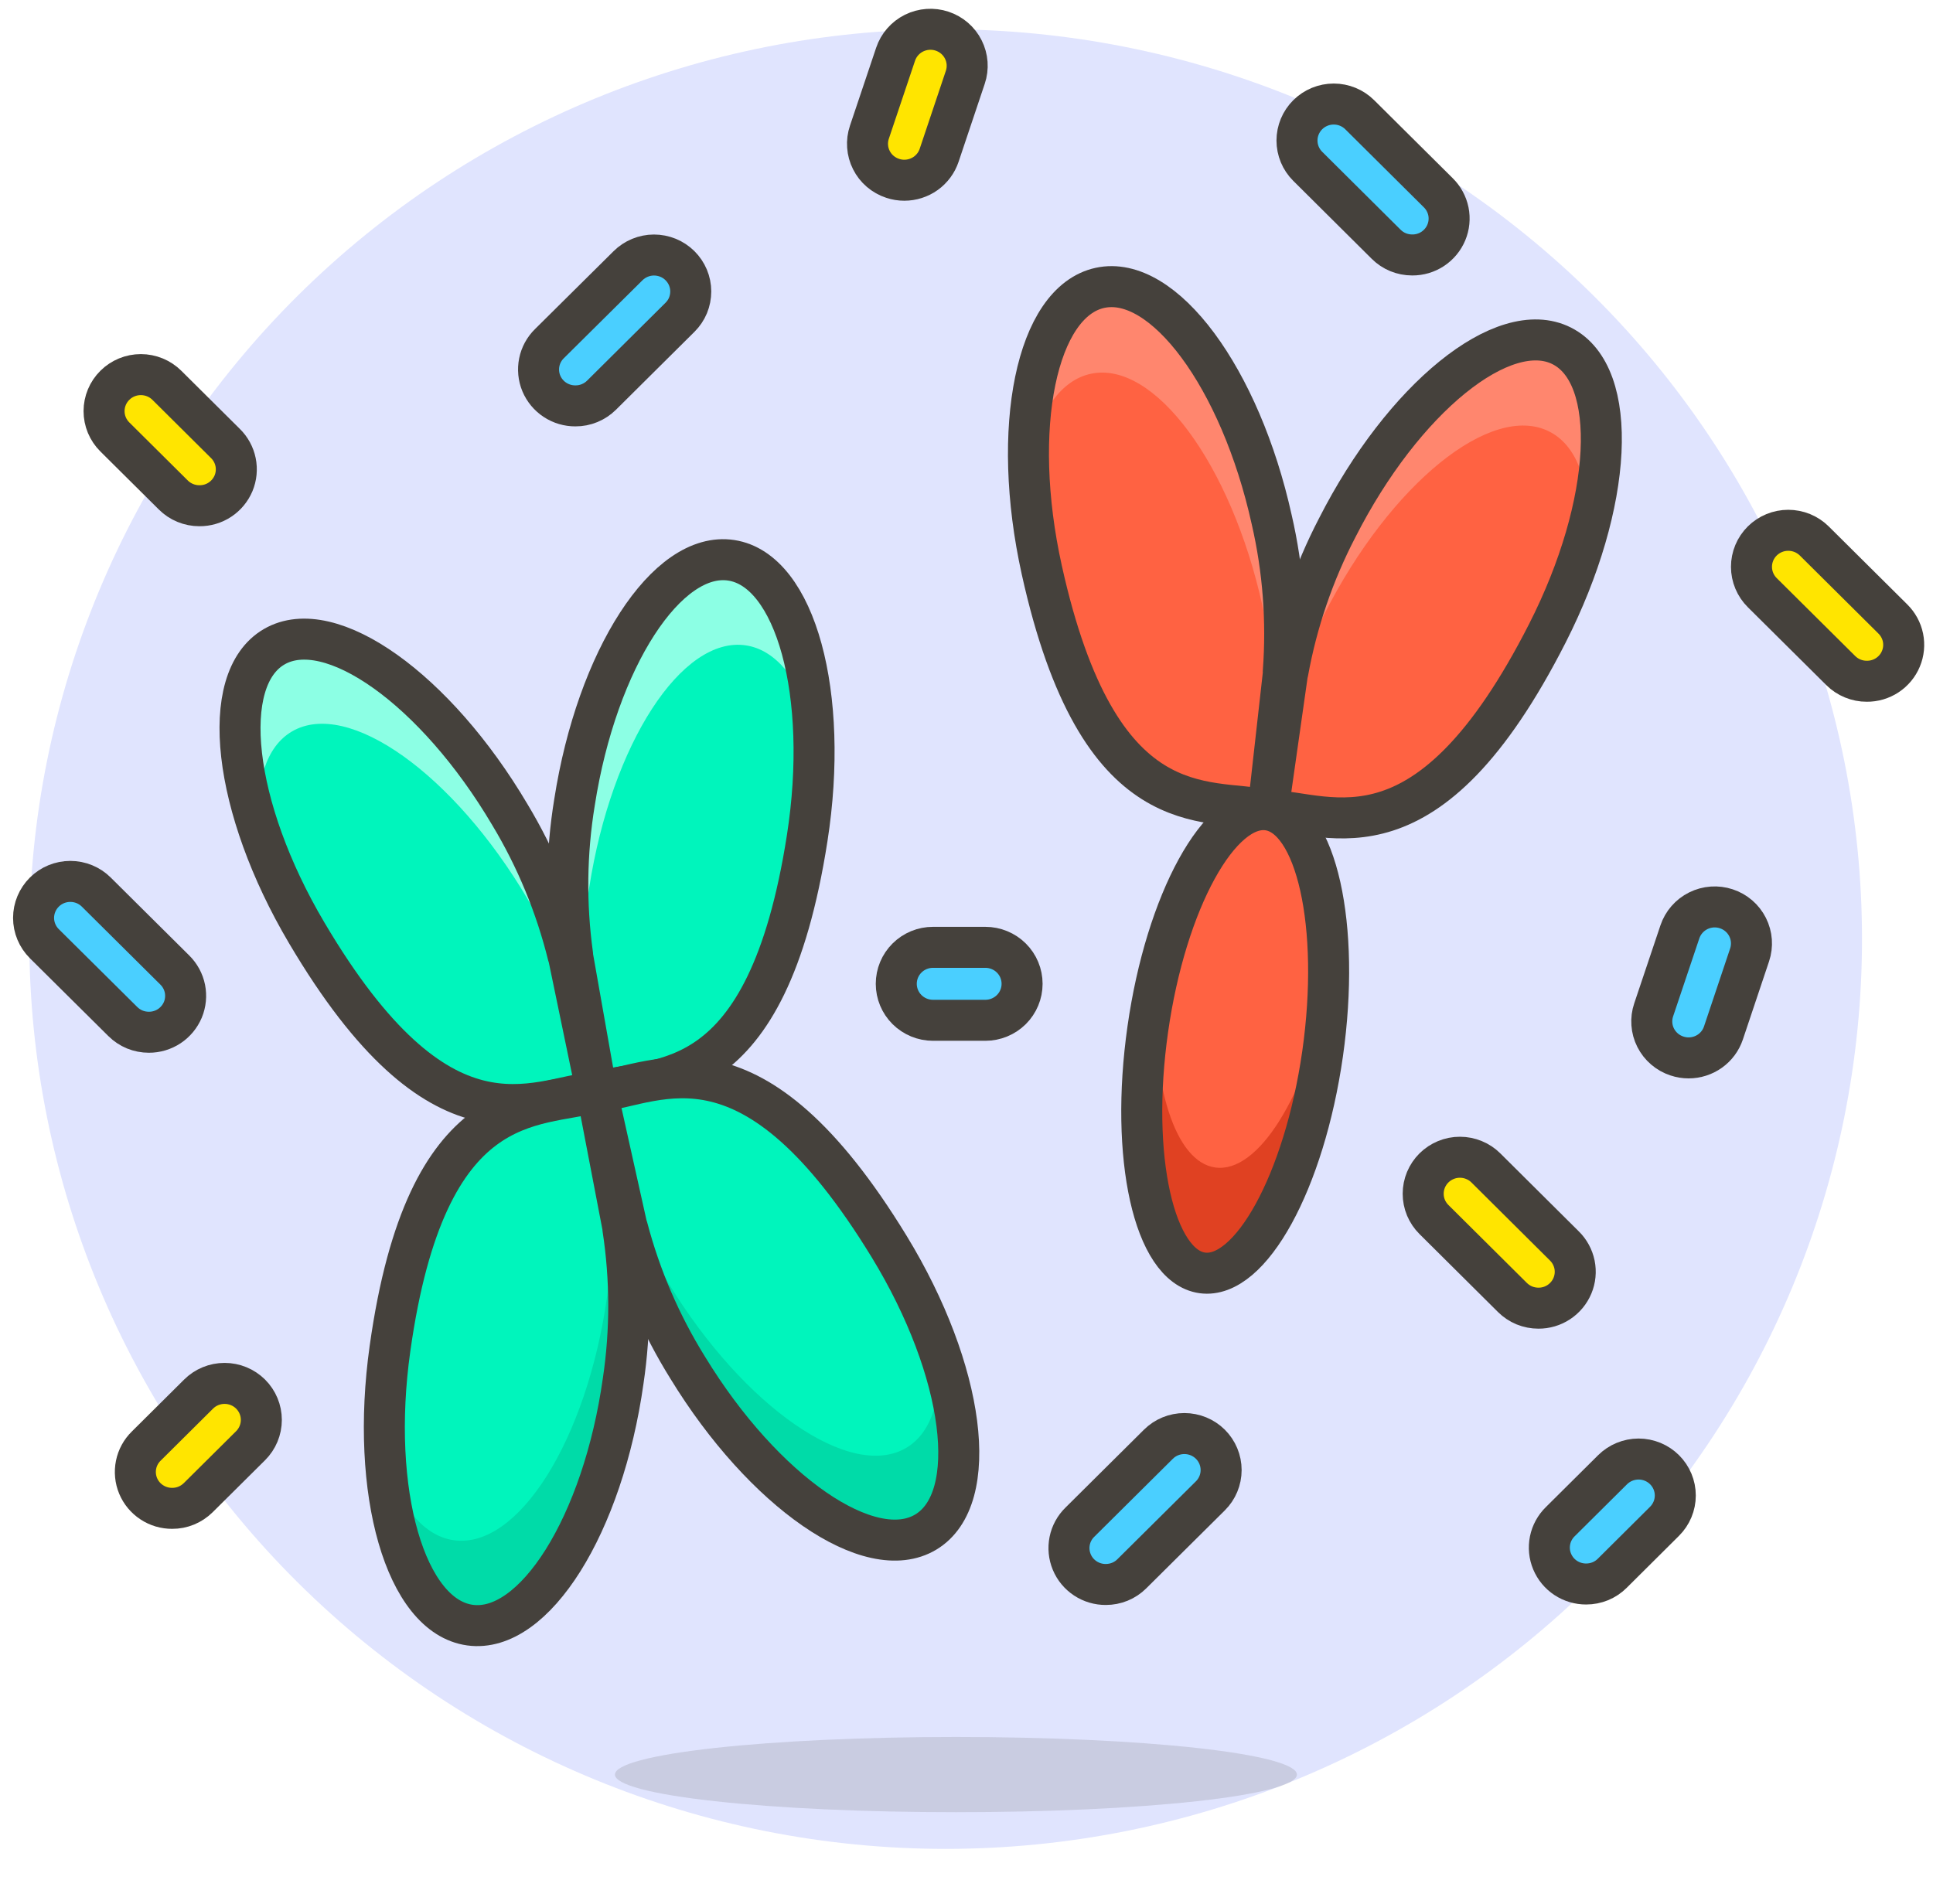
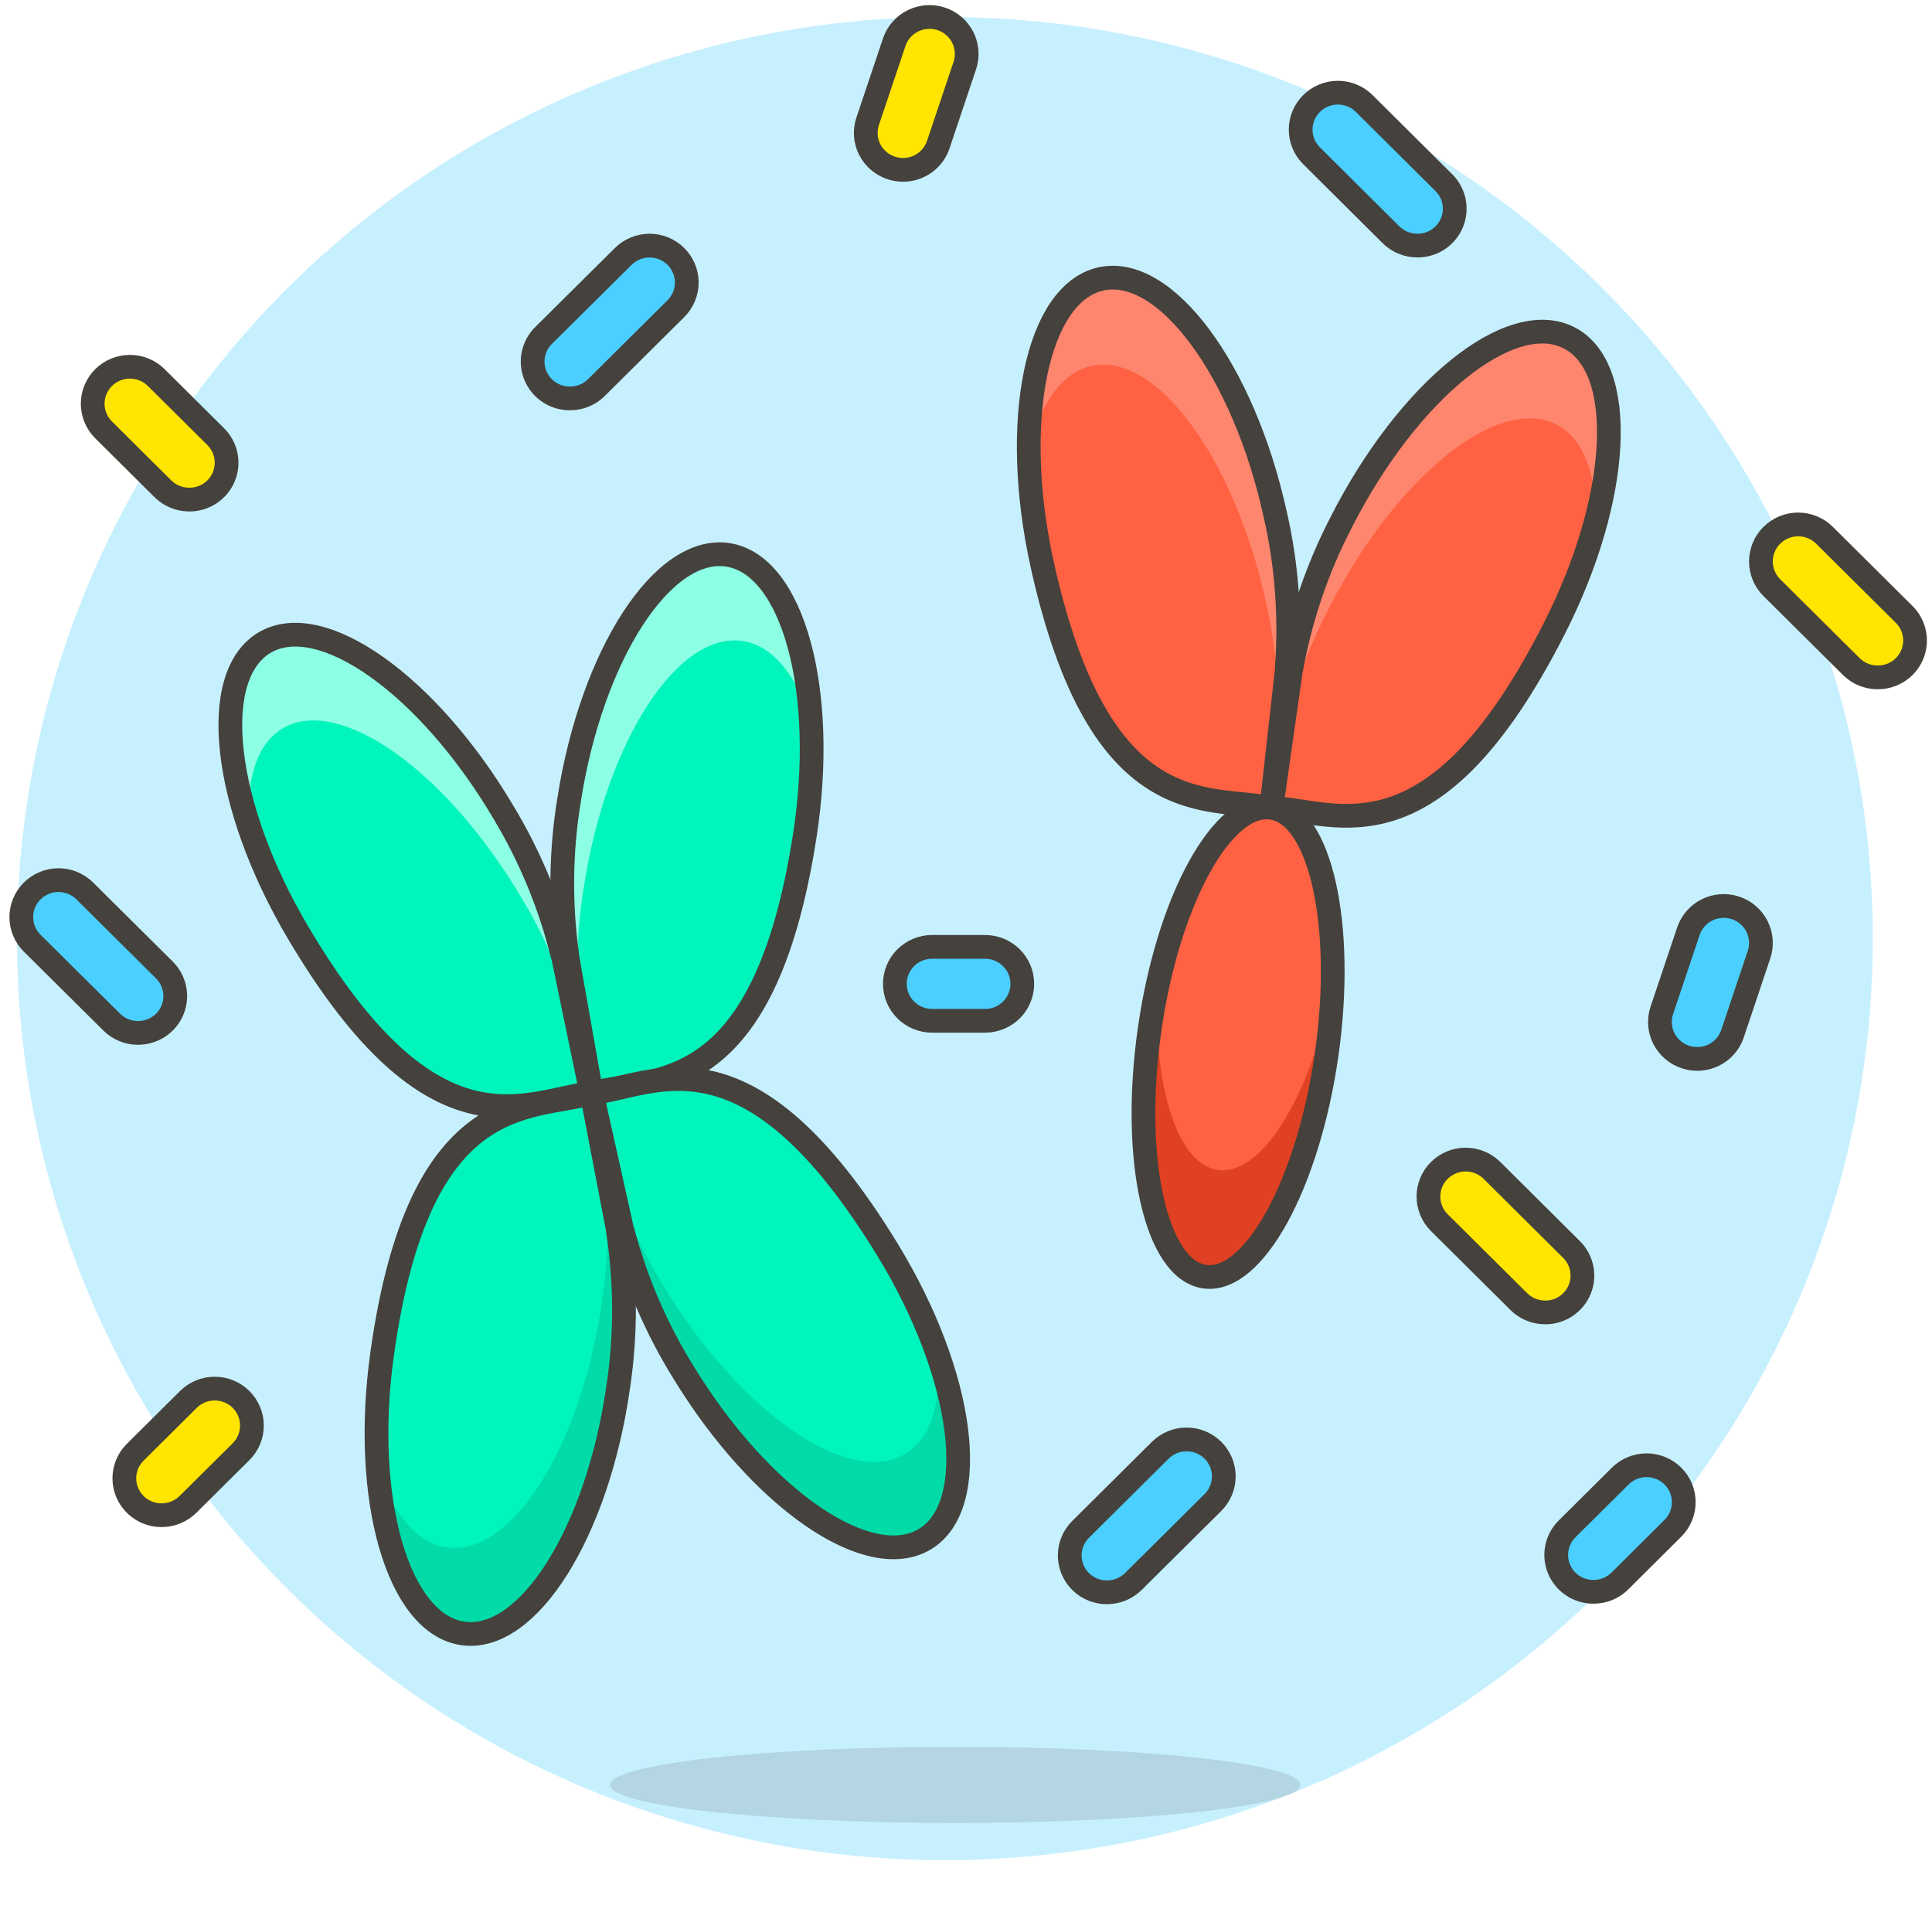
- <svg xmlns="http://www.w3.org/2000/svg" viewBox="0 0 66 65" fill="none">
-   <path d="M1 32.07C1 40.311 4.296 48.214 10.164 54.041C16.032 59.867 23.99 63.141 32.288 63.141C40.586 63.141 48.544 59.867 54.412 54.041C60.28 48.214 63.576 40.311 63.576 32.07C63.576 23.83 60.28 15.927 54.412 10.1C48.544 4.273 40.586 1 32.288 1C23.99 1 16.032 4.273 10.164 10.1C4.296 15.927 1 23.83 1 32.07Z" fill="#E0E4FE" />
-   <path opacity="0.15" d="M20.996 60.603C20.996 60.772 21.297 60.939 21.882 61.095C22.467 61.251 23.325 61.393 24.406 61.512C25.487 61.631 26.771 61.726 28.183 61.791C29.596 61.855 31.11 61.888 32.638 61.888C34.167 61.888 35.681 61.855 37.094 61.791C38.506 61.726 39.79 61.631 40.871 61.512C41.952 61.393 42.809 61.251 43.394 61.095C43.98 60.939 44.281 60.772 44.281 60.603C44.281 60.435 43.98 60.268 43.394 60.112C42.809 59.956 41.952 59.814 40.871 59.695C39.79 59.576 38.506 59.481 37.094 59.417C35.681 59.352 34.167 59.319 32.638 59.319C31.11 59.319 29.596 59.352 28.183 59.417C26.771 59.481 25.487 59.576 24.406 59.695C23.325 59.814 22.467 59.956 21.882 60.112C21.297 60.268 20.996 60.435 20.996 60.603Z" fill="#45413C" />
-   <path d="M30.875 6.155C30.74 6.155 30.606 6.133 30.478 6.09C30.322 6.039 30.177 5.957 30.052 5.85C29.927 5.743 29.825 5.613 29.752 5.466C29.678 5.32 29.634 5.16 29.623 4.997C29.611 4.834 29.632 4.67 29.685 4.514L30.579 1.852C30.684 1.538 30.911 1.279 31.208 1.131C31.506 0.984 31.85 0.959 32.166 1.064C32.482 1.169 32.743 1.393 32.891 1.689C33.04 1.984 33.065 2.327 32.959 2.64L32.066 5.303C31.983 5.551 31.823 5.767 31.61 5.92C31.396 6.073 31.139 6.155 30.875 6.155Z" fill="#FFE500" stroke="#45413C" stroke-width="1.4" stroke-linecap="round" stroke-linejoin="round" />
-   <path d="M6.806 17.271C6.641 17.271 6.478 17.239 6.326 17.176C6.174 17.114 6.035 17.022 5.919 16.906L3.92 14.921C3.804 14.806 3.712 14.668 3.648 14.517C3.585 14.365 3.553 14.203 3.553 14.039C3.553 13.876 3.586 13.713 3.649 13.562C3.712 13.411 3.805 13.274 3.922 13.158C4.157 12.924 4.477 12.793 4.81 12.793C4.975 12.793 5.138 12.826 5.29 12.888C5.443 12.951 5.581 13.043 5.698 13.159L7.696 15.144C7.873 15.317 7.994 15.539 8.044 15.782C8.093 16.024 8.069 16.275 7.974 16.504C7.878 16.732 7.717 16.927 7.509 17.064C7.302 17.201 7.058 17.273 6.809 17.271H6.806Z" fill="#FFE500" stroke="#45413C" stroke-width="1.4" stroke-linecap="round" stroke-linejoin="round" />
-   <path d="M33.644 34.844H31.856C31.523 34.844 31.204 34.712 30.969 34.479C30.734 34.245 30.602 33.928 30.602 33.598C30.602 33.267 30.734 32.95 30.969 32.717C31.204 32.483 31.523 32.352 31.856 32.352H33.644C33.976 32.352 34.295 32.483 34.531 32.717C34.766 32.95 34.898 33.267 34.898 33.598C34.898 33.928 34.766 34.245 34.531 34.479C34.295 34.712 33.976 34.844 33.644 34.844Z" fill="#4ACFFF" stroke="#45413C" stroke-width="1.4" stroke-linecap="round" stroke-linejoin="round" />
-   <path d="M37.758 54.111C37.509 54.113 37.266 54.041 37.058 53.904C36.851 53.768 36.689 53.573 36.594 53.344C36.499 53.116 36.474 52.865 36.523 52.623C36.572 52.38 36.693 52.158 36.87 51.985L39.552 49.322C39.787 49.088 40.106 48.957 40.439 48.957C40.772 48.957 41.091 49.088 41.327 49.322C41.562 49.556 41.694 49.873 41.694 50.203C41.694 50.534 41.562 50.851 41.327 51.084L38.645 53.746C38.529 53.862 38.391 53.954 38.238 54.017C38.086 54.079 37.923 54.111 37.758 54.111Z" fill="#4ACFFF" stroke="#45413C" stroke-width="1.4" stroke-linecap="round" stroke-linejoin="round" />
-   <path d="M52.528 44.675C52.363 44.675 52.2 44.643 52.047 44.581C51.895 44.518 51.757 44.426 51.64 44.31L48.961 41.648C48.844 41.532 48.752 41.395 48.688 41.244C48.625 41.093 48.593 40.931 48.593 40.767C48.593 40.604 48.625 40.442 48.688 40.29C48.751 40.139 48.844 40.002 48.96 39.886C49.077 39.77 49.215 39.679 49.367 39.616C49.519 39.553 49.682 39.521 49.847 39.521C50.012 39.521 50.175 39.553 50.327 39.616C50.48 39.678 50.618 39.77 50.734 39.886L53.412 42.548C53.589 42.721 53.71 42.944 53.76 43.186C53.809 43.428 53.785 43.679 53.689 43.908C53.594 44.136 53.432 44.331 53.225 44.468C53.018 44.605 52.774 44.677 52.525 44.675H52.528Z" fill="#FFE500" stroke="#45413C" stroke-width="1.4" stroke-linecap="round" stroke-linejoin="round" />
-   <path d="M48.216 8.707C48.051 8.707 47.888 8.675 47.736 8.613C47.583 8.55 47.445 8.458 47.329 8.342L44.651 5.68C44.416 5.447 44.284 5.13 44.284 4.799C44.284 4.469 44.416 4.152 44.651 3.918C44.887 3.684 45.206 3.553 45.539 3.553C45.871 3.553 46.191 3.684 46.426 3.918L49.106 6.58C49.283 6.753 49.404 6.976 49.454 7.218C49.503 7.46 49.478 7.712 49.383 7.94C49.288 8.168 49.126 8.363 48.919 8.5C48.712 8.637 48.468 8.709 48.219 8.707H48.216Z" fill="#4ACFFF" stroke="#45413C" stroke-width="1.4" stroke-linecap="round" stroke-linejoin="round" />
-   <path d="M63.737 23.265C63.573 23.266 63.41 23.233 63.258 23.171C63.106 23.109 62.968 23.017 62.852 22.902L60.171 20.24C60.054 20.124 59.962 19.987 59.898 19.835C59.835 19.684 59.802 19.522 59.802 19.358C59.802 19.195 59.834 19.032 59.897 18.881C59.96 18.729 60.053 18.592 60.169 18.476C60.286 18.36 60.424 18.268 60.577 18.205C60.729 18.142 60.892 18.11 61.057 18.11C61.222 18.11 61.386 18.142 61.538 18.204C61.691 18.267 61.829 18.359 61.946 18.474L64.626 21.136C64.803 21.31 64.925 21.532 64.975 21.775C65.024 22.018 65 22.27 64.904 22.498C64.809 22.727 64.647 22.922 64.439 23.059C64.231 23.196 63.986 23.268 63.737 23.265Z" fill="#FFE500" stroke="#45413C" stroke-width="1.4" stroke-linecap="round" stroke-linejoin="round" />
-   <path d="M5.082 35.252C4.917 35.252 4.754 35.22 4.601 35.158C4.449 35.095 4.311 35.003 4.194 34.887L1.514 32.228C1.279 31.994 1.146 31.677 1.146 31.347C1.146 31.017 1.279 30.7 1.514 30.466C1.749 30.232 2.068 30.101 2.401 30.101C2.734 30.101 3.053 30.232 3.288 30.466L5.969 33.128C6.145 33.302 6.265 33.524 6.314 33.765C6.362 34.007 6.338 34.258 6.243 34.486C6.147 34.713 5.986 34.908 5.78 35.044C5.573 35.181 5.33 35.253 5.082 35.252Z" fill="#4ACFFF" stroke="#45413C" stroke-width="1.4" stroke-linecap="round" stroke-linejoin="round" />
-   <path d="M57.655 36.128C57.52 36.128 57.385 36.106 57.257 36.063C57.101 36.012 56.956 35.931 56.831 35.823C56.706 35.716 56.604 35.586 56.53 35.439C56.456 35.293 56.412 35.133 56.401 34.97C56.389 34.807 56.41 34.642 56.463 34.487L57.357 31.825C57.462 31.512 57.688 31.252 57.985 31.104C58.283 30.956 58.627 30.931 58.943 31.036C59.259 31.14 59.52 31.364 59.669 31.66C59.819 31.956 59.843 32.298 59.738 32.611L58.845 35.276C58.762 35.524 58.603 35.74 58.389 35.893C58.175 36.046 57.918 36.128 57.655 36.128Z" fill="#4ACFFF" stroke="#45413C" stroke-width="1.4" stroke-linecap="round" stroke-linejoin="round" />
-   <path d="M54.159 54.095C53.91 54.096 53.667 54.024 53.46 53.888C53.252 53.751 53.091 53.556 52.996 53.328C52.9 53.1 52.876 52.848 52.925 52.606C52.974 52.364 53.095 52.142 53.272 51.968L55.059 50.193C55.295 49.959 55.614 49.828 55.946 49.827C56.279 49.827 56.598 49.958 56.833 50.191C57.069 50.425 57.201 50.742 57.201 51.072C57.201 51.402 57.069 51.719 56.834 51.953L55.047 53.73C54.931 53.846 54.792 53.938 54.64 54.001C54.487 54.063 54.324 54.095 54.159 54.095Z" fill="#4ACFFF" stroke="#45413C" stroke-width="1.4" stroke-linecap="round" stroke-linejoin="round" />
-   <path d="M5.881 51.511C5.632 51.513 5.388 51.441 5.181 51.304C4.973 51.168 4.812 50.973 4.716 50.744C4.621 50.516 4.597 50.264 4.646 50.022C4.695 49.78 4.816 49.558 4.994 49.384L6.781 47.609C7.016 47.375 7.336 47.244 7.668 47.244C8.001 47.244 8.32 47.375 8.556 47.609C8.791 47.843 8.923 48.16 8.923 48.49C8.923 48.821 8.791 49.138 8.556 49.372L6.768 51.147C6.651 51.262 6.513 51.354 6.361 51.417C6.209 51.48 6.045 51.512 5.881 51.511Z" fill="#FFE500" stroke="#45413C" stroke-width="1.4" stroke-linecap="round" stroke-linejoin="round" />
-   <path d="M19.649 13.861C19.4 13.863 19.156 13.791 18.948 13.654C18.741 13.518 18.579 13.323 18.483 13.094C18.388 12.866 18.364 12.614 18.413 12.372C18.462 12.13 18.584 11.907 18.761 11.734L21.442 9.076C21.558 8.96 21.697 8.868 21.849 8.805C22.001 8.742 22.164 8.709 22.328 8.709C22.493 8.709 22.656 8.741 22.809 8.803C22.961 8.865 23.099 8.957 23.216 9.072C23.333 9.188 23.425 9.325 23.489 9.476C23.552 9.627 23.585 9.789 23.585 9.953C23.585 10.116 23.553 10.278 23.491 10.43C23.428 10.581 23.336 10.718 23.219 10.834L20.539 13.496C20.422 13.612 20.283 13.704 20.13 13.767C19.978 13.83 19.814 13.862 19.649 13.861Z" fill="#4ACFFF" stroke="#45413C" stroke-width="1.4" stroke-linecap="round" stroke-linejoin="round" />
-   <path d="M43.965 22.957H43.972C44.283 21.239 44.851 19.577 45.657 18.025C47.908 13.598 51.34 10.815 53.322 11.811C55.304 12.808 55.084 17.2 52.833 21.627C48.744 29.664 45.472 27.774 43.296 27.661L43.965 22.957Z" fill="#FF6242" />
-   <path d="M43.556 25.828C43.869 24.129 44.432 22.485 45.229 20.949C47.481 16.521 50.912 13.739 52.894 14.735C53.815 15.197 54.255 16.399 54.241 17.992C55.035 15.008 54.748 12.528 53.322 11.813C51.34 10.819 47.909 13.599 45.656 18.027C44.85 19.578 44.283 21.241 43.972 22.959H43.964L43.548 25.882" fill="#FF866E" />
-   <path d="M43.965 22.957H43.972C44.283 21.239 44.851 19.577 45.657 18.025C47.908 13.598 51.34 10.815 53.322 11.811C55.304 12.808 55.084 17.2 52.833 21.627C48.744 29.664 45.472 27.774 43.296 27.661L43.965 22.957Z" stroke="#45413C" stroke-width="1.4" stroke-linecap="round" stroke-linejoin="round" />
-   <path d="M43.825 22.939H43.816C43.946 21.198 43.813 19.448 43.421 17.747C42.35 12.902 39.723 9.357 37.555 9.831C35.387 10.305 34.498 14.615 35.57 19.463C37.516 28.258 41.159 27.236 43.295 27.664L43.825 22.939Z" fill="#FF6242" />
-   <path d="M43.501 25.82C43.624 24.097 43.49 22.366 43.103 20.682C42.032 15.837 39.405 12.293 37.237 12.767C36.229 12.986 35.502 14.042 35.116 15.589C35.095 12.502 35.993 10.172 37.554 9.831C39.723 9.358 42.349 12.901 43.421 17.746C43.813 19.447 43.946 21.198 43.816 22.938H43.825L43.495 25.873" fill="#FF866E" />
-   <path d="M43.825 22.939H43.816C43.946 21.198 43.813 19.448 43.421 17.747C42.35 12.902 39.723 9.357 37.555 9.831C35.387 10.305 34.498 14.615 35.57 19.463C37.516 28.258 41.159 27.236 43.295 27.664L43.825 22.939Z" stroke="#45413C" stroke-width="1.4" stroke-linecap="round" stroke-linejoin="round" />
-   <path d="M45.159 35.984C44.534 40.349 42.698 43.701 41.049 43.47C39.4 43.238 38.568 39.512 39.19 35.146C39.811 30.78 41.65 27.43 43.299 27.661C44.948 27.893 45.78 31.619 45.159 35.984Z" fill="#FF6242" />
-   <path d="M39.441 33.725C39.325 37.089 40.127 39.68 41.493 39.871C42.961 40.078 44.579 37.44 45.355 33.776C45.329 34.515 45.264 35.252 45.159 35.984C44.534 40.349 42.698 43.701 41.049 43.47C39.4 43.238 38.568 39.512 39.19 35.146C39.258 34.659 39.343 34.184 39.441 33.725Z" fill="#E04122" />
-   <path d="M45.159 35.984C44.534 40.349 42.698 43.701 41.049 43.47C39.4 43.238 38.568 39.512 39.19 35.146C39.811 30.78 41.65 27.43 43.299 27.661C44.948 27.893 45.78 31.619 45.159 35.984Z" stroke="#45413C" stroke-width="1.4" stroke-linecap="round" stroke-linejoin="round" />
-   <path d="M19.543 32.604H19.551C19.312 30.875 19.334 29.121 19.616 27.399C20.38 22.498 22.777 18.797 24.97 19.135C27.164 19.472 28.325 23.718 27.561 28.62C26.175 37.517 22.477 36.725 20.37 37.286L19.543 32.604Z" fill="#00F5BC" />
-   <path d="M20.048 35.459C19.816 33.747 19.84 32.011 20.119 30.306C20.883 25.405 23.28 21.704 25.473 22.041C26.49 22.196 27.286 23.206 27.769 24.725C27.594 21.643 26.55 19.373 24.97 19.132C22.78 18.795 20.38 22.496 19.616 27.397C19.334 29.119 19.312 30.873 19.551 32.601H19.543L20.057 35.51" fill="#8CFFE4" />
-   <path d="M19.543 32.604H19.551C19.312 30.875 19.334 29.121 19.616 27.399C20.38 22.498 22.777 18.797 24.97 19.135C27.164 19.472 28.325 23.718 27.561 28.62C26.175 37.517 22.477 36.725 20.37 37.286L19.543 32.604Z" stroke="#45413C" stroke-width="1.4" stroke-linecap="round" stroke-linejoin="round" />
-   <path d="M19.404 32.63H19.397C18.978 30.935 18.306 29.312 17.404 27.814C14.877 23.537 11.276 20.973 9.361 22.089C7.446 23.204 7.944 27.577 10.469 31.855C15.059 39.622 18.204 37.531 20.369 37.282L19.404 32.63Z" fill="#00F5BC" />
-   <path d="M19.994 35.469C19.574 33.793 18.907 32.187 18.015 30.704C15.488 26.426 11.887 23.863 9.972 24.978C9.082 25.497 8.72 26.724 8.833 28.314C7.853 25.384 7.981 22.892 9.36 22.089C11.274 20.973 14.876 23.537 17.404 27.814C18.305 29.312 18.977 30.935 19.396 32.63H19.404L20.004 35.523" fill="#8CFFE4" />
-   <path d="M19.404 32.629H19.396C18.977 30.934 18.306 29.311 17.404 27.813C14.876 23.536 11.274 20.972 9.36 22.088C7.446 23.203 7.942 27.576 10.47 31.854C15.058 39.622 18.205 37.53 20.369 37.281L19.404 32.629Z" stroke="#45413C" stroke-width="1.4" stroke-linecap="round" stroke-linejoin="round" />
-   <path d="M21.274 41.953H21.267C21.531 43.677 21.535 45.431 21.278 47.157C20.587 52.069 18.244 55.805 16.045 55.499C13.847 55.194 12.625 50.965 13.316 46.053C14.567 37.135 18.282 37.874 20.378 37.283L21.274 41.953Z" fill="#00F5BC" />
-   <path d="M20.728 39.104C20.984 40.813 20.985 42.549 20.732 44.258C20.041 49.17 17.698 52.905 15.499 52.601C14.478 52.459 13.671 51.463 13.165 49.95C13.386 53.029 14.462 55.283 16.045 55.503C18.244 55.809 20.587 52.073 21.277 47.161C21.535 45.435 21.531 43.681 21.267 41.957H21.274L20.716 39.052" fill="#00DBA8" />
-   <path d="M21.274 41.953H21.267C21.531 43.677 21.535 45.431 21.278 47.157C20.587 52.069 18.244 55.805 16.045 55.499C13.847 55.194 12.625 50.965 13.316 46.053C14.567 37.135 18.282 37.874 20.378 37.283L21.274 41.953Z" stroke="#45413C" stroke-width="1.4" stroke-linecap="round" stroke-linejoin="round" />
-   <path d="M21.413 41.925H21.421C21.865 43.614 22.56 45.227 23.484 46.712C26.075 50.952 29.713 53.464 31.611 52.32C33.51 51.177 32.948 46.812 30.36 42.572C25.657 34.873 22.542 37.009 20.381 37.29L21.413 41.925Z" fill="#00F5BC" />
-   <path d="M20.782 39.094C21.226 40.764 21.915 42.36 22.828 43.829C25.418 48.071 29.057 50.581 30.955 49.438C31.837 48.907 32.182 47.674 32.044 46.087C33.067 49.002 32.976 51.495 31.609 52.319C29.711 53.462 26.073 50.951 23.482 46.71C22.559 45.225 21.864 43.612 21.42 41.923H21.413L20.77 39.04" fill="#00DBA8" />
-   <path d="M21.413 41.925H21.421C21.865 43.614 22.56 45.227 23.484 46.712C26.075 50.952 29.713 53.464 31.611 52.32C33.51 51.177 32.948 46.812 30.36 42.572C25.657 34.873 22.542 37.009 20.381 37.29L21.413 41.925Z" stroke="#45413C" stroke-width="1.4" stroke-linecap="round" stroke-linejoin="round" />
+ <svg xmlns="http://www.w3.org/2000/svg" fill="none" viewBox="0 0 114 113">
+   <defs />
+   <path fill="#C7F0FF" d="M1 55.373C1 69.794 6.769 83.624 17.037 93.821c10.268 10.197 24.195 15.926 38.717 15.926 14.522 0 28.449-5.729 38.717-15.926 10.268-10.197 16.037-24.027 16.037-38.448 0-14.421-5.769-28.251-16.037-38.448C84.203 6.729 70.276 1 55.754 1c-14.522 0-28.449 5.729-38.717 15.926C6.769 27.122 1 40.953 1 55.373z" />
+   <path fill="#45413C" d="M35.993 105.306c0 .295.527.588 1.551.861 1.024.272 2.525.52 4.417.729 1.892.209 4.138.374 6.61.487 2.472.113 5.121.172 7.797.172 2.676 0 5.325-.059 7.797-.172 2.472-.113 4.718-.278 6.61-.487 1.892-.209 3.393-.457 4.417-.729 1.024-.273 1.551-.566 1.551-.861 0-.295-.527-.587-1.551-.86-1.024-.273-2.525-.521-4.417-.73-1.892-.208-4.138-.374-6.61-.487-2.472-.113-5.121-.171-7.797-.171-2.675 0-5.325.058-7.797.171-2.472.113-4.718.279-6.61.487-1.892.209-3.393.457-4.417.73-1.024.273-1.551.565-1.551.86z" opacity=".15" />
+   <path fill="#FFE500" stroke="#45413C" stroke-linecap="round" stroke-linejoin="round" stroke-width="1.4" d="M53.282 10.021c-.236 0-.471-.038-.695-.113-.274-.09-.527-.233-.745-.42-.218-.188-.397-.416-.526-.672-.129-.256-.206-.535-.226-.821-.02-.286.017-.573.109-.844l1.565-4.66c.184-.549.58-1.002 1.101-1.26.521-.258 1.124-.301 1.676-.118.552.183 1.009.576 1.269 1.094.26.517.303 1.116.119 1.665L55.365 8.53c-.145.435-.424.813-.798 1.081-.374.268-.824.411-1.285.411zM11.161 29.474c-.288 0-.574-.056-.84-.166-.266-.11-.508-.271-.712-.473l-3.497-3.473c-.204-.203-.366-.444-.476-.708-.11-.265-.167-.549-.167-.835 0-.287.057-.57.168-.835.111-.265.273-.505.477-.708.412-.409.972-.638 1.554-.638.289 0.0.574.057.841.167.267.11.509.271.713.474l3.497 3.473c.31.304.522.693.608 1.117.086.424.044.864-.123 1.264-.167.4-.45.741-.812.98-.363.239-.79.365-1.225.363h-.005z" />
+   <path fill="#4ACFFF" stroke="#45413C" stroke-linecap="round" stroke-linejoin="round" stroke-width="1.4" d="M58.126 60.227h-3.128c-.582 0-1.141-.23-1.553-.639-.412-.409-.643-.963-.643-1.542s.231-1.133.643-1.542c.412-.409.97-.639 1.553-.639h3.128c.582 0 1.141.23 1.553.639.412.409.643.964.643 1.542s-.231 1.133-.643 1.542c-.412.409-.97.639-1.553.639zM65.326 93.945c-.435.003-.862-.123-1.225-.362-.363-.239-.646-.58-.813-.98-.167-.4-.21-.839-.124-1.263.086-.424.298-.813.607-1.117l4.692-4.66c.412-.409.97-.639 1.553-.639.583 0 1.141.23 1.553.639.412.409.643.964.643 1.542s-.231 1.133-.643 1.542l-4.692 4.658c-.204.203-.446.363-.712.473-.266.11-.552.166-.84.166z" />
+   <path fill="#FFE500" stroke="#45413C" stroke-linecap="round" stroke-linejoin="round" stroke-width="1.4" d="M91.174 77.432c-.289 0-.574-.056-.841-.165-.267-.11-.509-.271-.713-.473l-4.69-4.658c-.204-.202-.366-.443-.476-.707s-.167-.548-.167-.834c-0-.286.057-.57.167-.834.11-.265.272-.505.476-.708.204-.203.446-.363.712-.473.266-.11.552-.166.84-.166.288-0.0.574.056.84.166.266.11.508.27.712.472l4.686 4.658c.31.304.522.693.609 1.117.086.424.044.864-.123 1.264-.167.4-.45.741-.813.98-.363.239-.789.365-1.225.363h.005z" />
+   <path fill="#4ACFFF" stroke="#45413C" stroke-linecap="round" stroke-linejoin="round" stroke-width="1.4" d="M83.628 14.488c-.288 0-.574-.056-.84-.166-.266-.11-.508-.27-.712-.473l-4.686-4.658c-.412-.409-.643-.964-.643-1.542 0-.578.231-1.133.643-1.542.412-.409.971-.639 1.553-.639.583 0 1.141.23 1.553.639l4.69 4.658c.31.304.522.693.609 1.117.086.424.044.864-.123 1.264-.167.4-.45.741-.812.98-.363.239-.79.365-1.225.363h-.005z" />
+   <path fill="#FFE500" stroke="#45413C" stroke-linecap="round" stroke-linejoin="round" stroke-width="1.4" d="M110.79 39.965c-.288 0-.573-.056-.838-.165-.266-.109-.508-.269-.711-.471l-4.692-4.658c-.204-.203-.366-.443-.477-.708-.11-.265-.167-.548-.168-.835 0-.287.057-.571.167-.836.11-.265.272-.506.476-.709.204-.203.446-.364.712-.474.267-.11.553-.167.842-.167.288-0.0.574.056.841.165.267.11.509.27.713.473l4.69 4.658c.311.304.524.693.611 1.118.087.425.044.866-.123 1.266-.167.4-.451.742-.815.981-.364.239-.791.365-1.228.361z" />
+   <path fill="#4ACFFF" stroke="#45413C" stroke-linecap="round" stroke-linejoin="round" stroke-width="1.4" d="M8.143 60.942c-.288 0-.574-.056-.84-.166-.266-.11-.508-.27-.712-.473l-4.691-4.654c-.412-.409-.643-.963-.643-1.542 0-.578.231-1.133.643-1.541.412-.409.97-.639 1.552-.639.582 0 1.141.23 1.552.639l4.691 4.658c.308.304.518.692.604 1.115.085.423.042.862-.124 1.26-.166.399-.448.739-.81.978-.362.239-.787.366-1.221.364zM100.146 62.474c-.236 0-.471-.038-.696-.113-.274-.09-.528-.232-.746-.42-.218-.187-.398-.416-.527-.672-.129-.256-.206-.535-.226-.821-.02-.286.017-.573.109-.845l1.565-4.658c.184-.549.58-1.003 1.101-1.262.52-.259 1.123-.302 1.676-.12.553.182 1.01.575 1.271 1.093.261.517.304 1.116.121 1.665l-1.564 4.662c-.145.435-.424.813-.798 1.081-.374.268-.824.411-1.285.41zM94.029 93.916c-.435.003-.862-.124-1.224-.363-.363-.239-.645-.58-.812-.98-.167-.399-.21-.839-.123-1.263.086-.424.298-.812.607-1.116l3.128-3.107c.411-.409.969-.639 1.552-.639.582-0 1.141.229 1.552.637.412.408.643.963.644 1.541 0.0.578-.231 1.133-.642 1.542l-3.128 3.11c-.204.203-.446.364-.713.473-.267.11-.552.166-.841.165z" />
+   <path fill="#FFE500" stroke="#45413C" stroke-linecap="round" stroke-linejoin="round" stroke-width="1.4" d="M9.542 89.395c-.436.003-.862-.123-1.225-.363-.363-.239-.646-.581-.813-.98-.167-.4-.209-.84-.123-1.264.086-.424.298-.813.608-1.117l3.128-3.106c.412-.409.971-.639 1.553-.639.583 0 1.141.23 1.553.639.412.409.643.964.643 1.542s-.231 1.133-.643 1.542l-3.129 3.106c-.204.203-.446.363-.712.473-.266.11-.552.166-.84.166z" />
+   <path fill="#4ACFFF" stroke="#45413C" stroke-linecap="round" stroke-linejoin="round" stroke-width="1.4" d="M33.635 23.507c-.436.003-.863-.123-1.226-.362-.363-.239-.646-.58-.813-.98-.167-.4-.21-.84-.123-1.264.086-.424.298-.813.609-1.117l4.692-4.652c.203-.203.445-.364.711-.474.266-.11.551-.167.84-.167.288-.001.574.055.84.164.267.109.509.269.713.471.204.202.366.442.477.706.111.264.168.548.169.834.001.286-.056.57-.166.835-.11.265-.271.505-.475.708l-4.691 4.658c-.204.203-.447.365-.715.474-.267.11-.554.166-.843.165z" />
+   <path fill="#FF6242" d="M76.188 39.425h.014c.544-3.007 1.537-5.915 2.947-8.63 3.941-7.748 9.946-12.619 13.415-10.875 3.469 1.744 3.084 9.43-.857 17.178-7.155 14.064-12.881 10.756-16.689 10.559l1.17-8.232z" />
+   <path fill="#FF866E" d="M75.474 44.449c.546-2.974 1.532-5.851 2.927-8.538 3.941-7.748 9.946-12.617 13.415-10.875 1.611.809 2.38 2.912 2.357 5.7 1.388-5.223.887-9.562-1.61-10.813-3.467-1.74-9.473 3.126-13.415 10.875-1.41 2.715-2.403 5.624-2.947 8.63h-.014l-.728 5.117" />
+   <path stroke="#45413C" stroke-linecap="round" stroke-linejoin="round" stroke-width="1.4" d="M76.188 39.425h.014c.544-3.007 1.537-5.915 2.947-8.63 3.941-7.748 9.946-12.619 13.415-10.875 3.469 1.744 3.084 9.43-.857 17.178-7.155 14.064-12.881 10.756-16.689 10.559l1.17-8.232z" />
+   <path fill="#FF6242" d="M75.943 39.394h-.015c.228-3.046-.005-6.109-.691-9.087-1.875-8.478-6.472-14.681-10.266-13.852-3.795.829-5.349 8.372-3.474 16.856 3.406 15.39 9.782 13.603 13.519 14.352l.928-8.269z" />
+   <path fill="#FF866E" d="M75.376 44.435c.215-3.015-.019-6.045-.695-8.992-1.875-8.478-6.472-14.681-10.266-13.852-1.764.385-3.036 2.232-3.712 4.939-.036-5.402 1.536-9.48 4.268-10.077 3.795-.828 8.391 5.373 10.266 13.852.686 2.978.919 6.041.691 9.087h.015l-.578 5.136" />
+   <path stroke="#45413C" stroke-linecap="round" stroke-linejoin="round" stroke-width="1.4" d="M75.943 39.394h-.015c.228-3.046-.005-6.109-.691-9.087-1.875-8.478-6.472-14.681-10.266-13.852-3.795.829-5.349 8.372-3.474 16.856 3.406 15.39 9.782 13.603 13.519 14.352l.928-8.269z" />
+   <path fill="#FF6242" d="M78.279 62.222c-1.095 7.639-4.308 13.505-7.193 13.1-2.886-.405-4.342-6.926-3.254-14.567 1.088-7.641 4.306-13.504 7.192-13.098 2.886.405 4.342 6.926 3.255 14.565z" />
+   <path fill="#E04122" d="M68.271 58.269c-.203 5.886 1.202 10.421 3.592 10.755 2.569.362 5.4-4.255 6.758-10.665-.045 1.293-.159 2.583-.342 3.863-1.095 7.639-4.308 13.505-7.193 13.1-2.886-.405-4.342-6.926-3.254-14.567.12-.852.268-1.684.439-2.486z" />
+   <path stroke="#45413C" stroke-linecap="round" stroke-linejoin="round" stroke-width="1.4" d="M78.279 62.222c-1.095 7.639-4.308 13.505-7.193 13.1-2.886-.405-4.342-6.926-3.254-14.567 1.088-7.641 4.306-13.504 7.192-13.098 2.886.405 4.342 6.926 3.255 14.565z" />
+   <path fill="#00F5BC" d="M33.45 56.306h.014c-.418-3.025-.379-6.094.115-9.107 1.336-8.577 5.532-15.053 9.37-14.463 3.838.59 5.87 8.02 4.534 16.599-2.426 15.571-8.898 14.185-12.584 15.166l-1.448-8.194z" />
+   <path fill="#8CFFE4" d="M34.334 61.303c-.406-2.996-.364-6.034.124-9.018 1.336-8.577 5.532-15.053 9.37-14.465 1.78.272 3.172 2.039 4.018 4.698-.307-5.394-2.133-9.366-4.898-9.787-3.833-.59-8.034 5.886-9.37 14.463-.494 3.013-.533 6.083-.115 9.108h-.014l.901 5.089" />
+   <path stroke="#45413C" stroke-linecap="round" stroke-linejoin="round" stroke-width="1.4" d="M33.45 56.306h.014c-.418-3.025-.379-6.094.115-9.107 1.336-8.577 5.532-15.053 9.37-14.463 3.838.59 5.87 8.02 4.534 16.599-2.426 15.571-8.898 14.185-12.584 15.166l-1.448-8.194z" />
+   <path fill="#00F5BC" d="M33.208 56.353h-.014c-.733-2.966-1.908-5.807-3.486-8.428-4.423-7.486-10.725-11.972-14.076-10.02-3.351 1.952-2.48 9.605 1.94 17.091 8.031 13.593 13.537 9.933 17.324 9.498l-1.688-8.141z" />
+   <path fill="#8CFFE4" d="M34.238 61.321c-.734-2.934-1.9-5.743-3.462-8.338-4.423-7.487-10.725-11.973-14.076-10.021-1.558.908-2.19 3.056-1.993 5.837-1.715-5.127-1.491-9.488.923-10.894 3.349-1.952 9.652 2.534 14.076 10.02 1.578 2.621 2.753 5.462 3.486 8.428h.014l1.051 5.062" />
+   <path stroke="#45413C" stroke-linecap="round" stroke-linejoin="round" stroke-width="1.4" d="M33.206 56.351h-.014c-.733-2.966-1.908-5.807-3.486-8.428-4.424-7.486-10.726-11.972-14.076-10.02-3.35 1.952-2.482 9.605 1.941 17.091 8.03 13.593 13.537 9.933 17.324 9.498l-1.689-8.141z" />
+   <path fill="#00F5BC" d="M36.481 72.667h-.014c.463 3.018.47 6.088.019 9.107-1.209 8.596-5.308 15.133-9.156 14.599-3.848-.534-5.986-7.934-4.777-16.531 2.19-15.607 8.692-14.314 12.359-15.348l1.569 8.172z" />
+   <path fill="#00DBA8" d="M35.524 67.683c.449 2.99.451 6.029.007 9.019-1.209 8.596-5.308 15.132-9.156 14.599-1.788-.247-3.2-1.991-4.086-4.638.387 5.388 2.271 9.333 5.042 9.718 3.848.534 7.947-6.003 9.156-14.599.451-3.02.444-6.09-.019-9.108h.014l-.977-5.082" />
+   <path stroke="#45413C" stroke-linecap="round" stroke-linejoin="round" stroke-width="1.4" d="M36.481 72.667h-.014c.463 3.018.47 6.088.019 9.107-1.209 8.596-5.308 15.133-9.156 14.599-3.848-.534-5.986-7.934-4.777-16.531 2.19-15.607 8.692-14.314 12.359-15.348l1.569 8.172z" />
+   <path fill="#00F5BC" d="M36.723 72.618h.014c.777 2.955 1.994 5.779 3.611 8.378 4.534 7.421 10.9 11.815 14.222 9.814 3.322-2.001 2.339-9.639-2.19-17.06-8.229-13.472-13.682-9.734-17.462-9.243l1.806 8.111z" />
+   <path fill="#00DBA8" d="M35.618 67.665c.776 2.922 1.983 5.715 3.581 8.287 4.532 7.422 10.9 11.815 14.221 9.816 1.544-.93 2.148-3.087 1.907-5.865 1.79 5.102 1.63 9.465-.761 10.906-3.322 2.001-9.689-2.394-14.222-9.814-1.616-2.599-2.832-5.422-3.608-8.378h-.014l-1.125-5.046" />
+   <path stroke="#45413C" stroke-linecap="round" stroke-linejoin="round" stroke-width="1.4" d="M36.723 72.618h.014c.777 2.955 1.994 5.779 3.611 8.378 4.534 7.421 10.9 11.815 14.222 9.814 3.322-2.001 2.339-9.639-2.19-17.06-8.229-13.472-13.682-9.734-17.462-9.243l1.806 8.111z" />
</svg>
